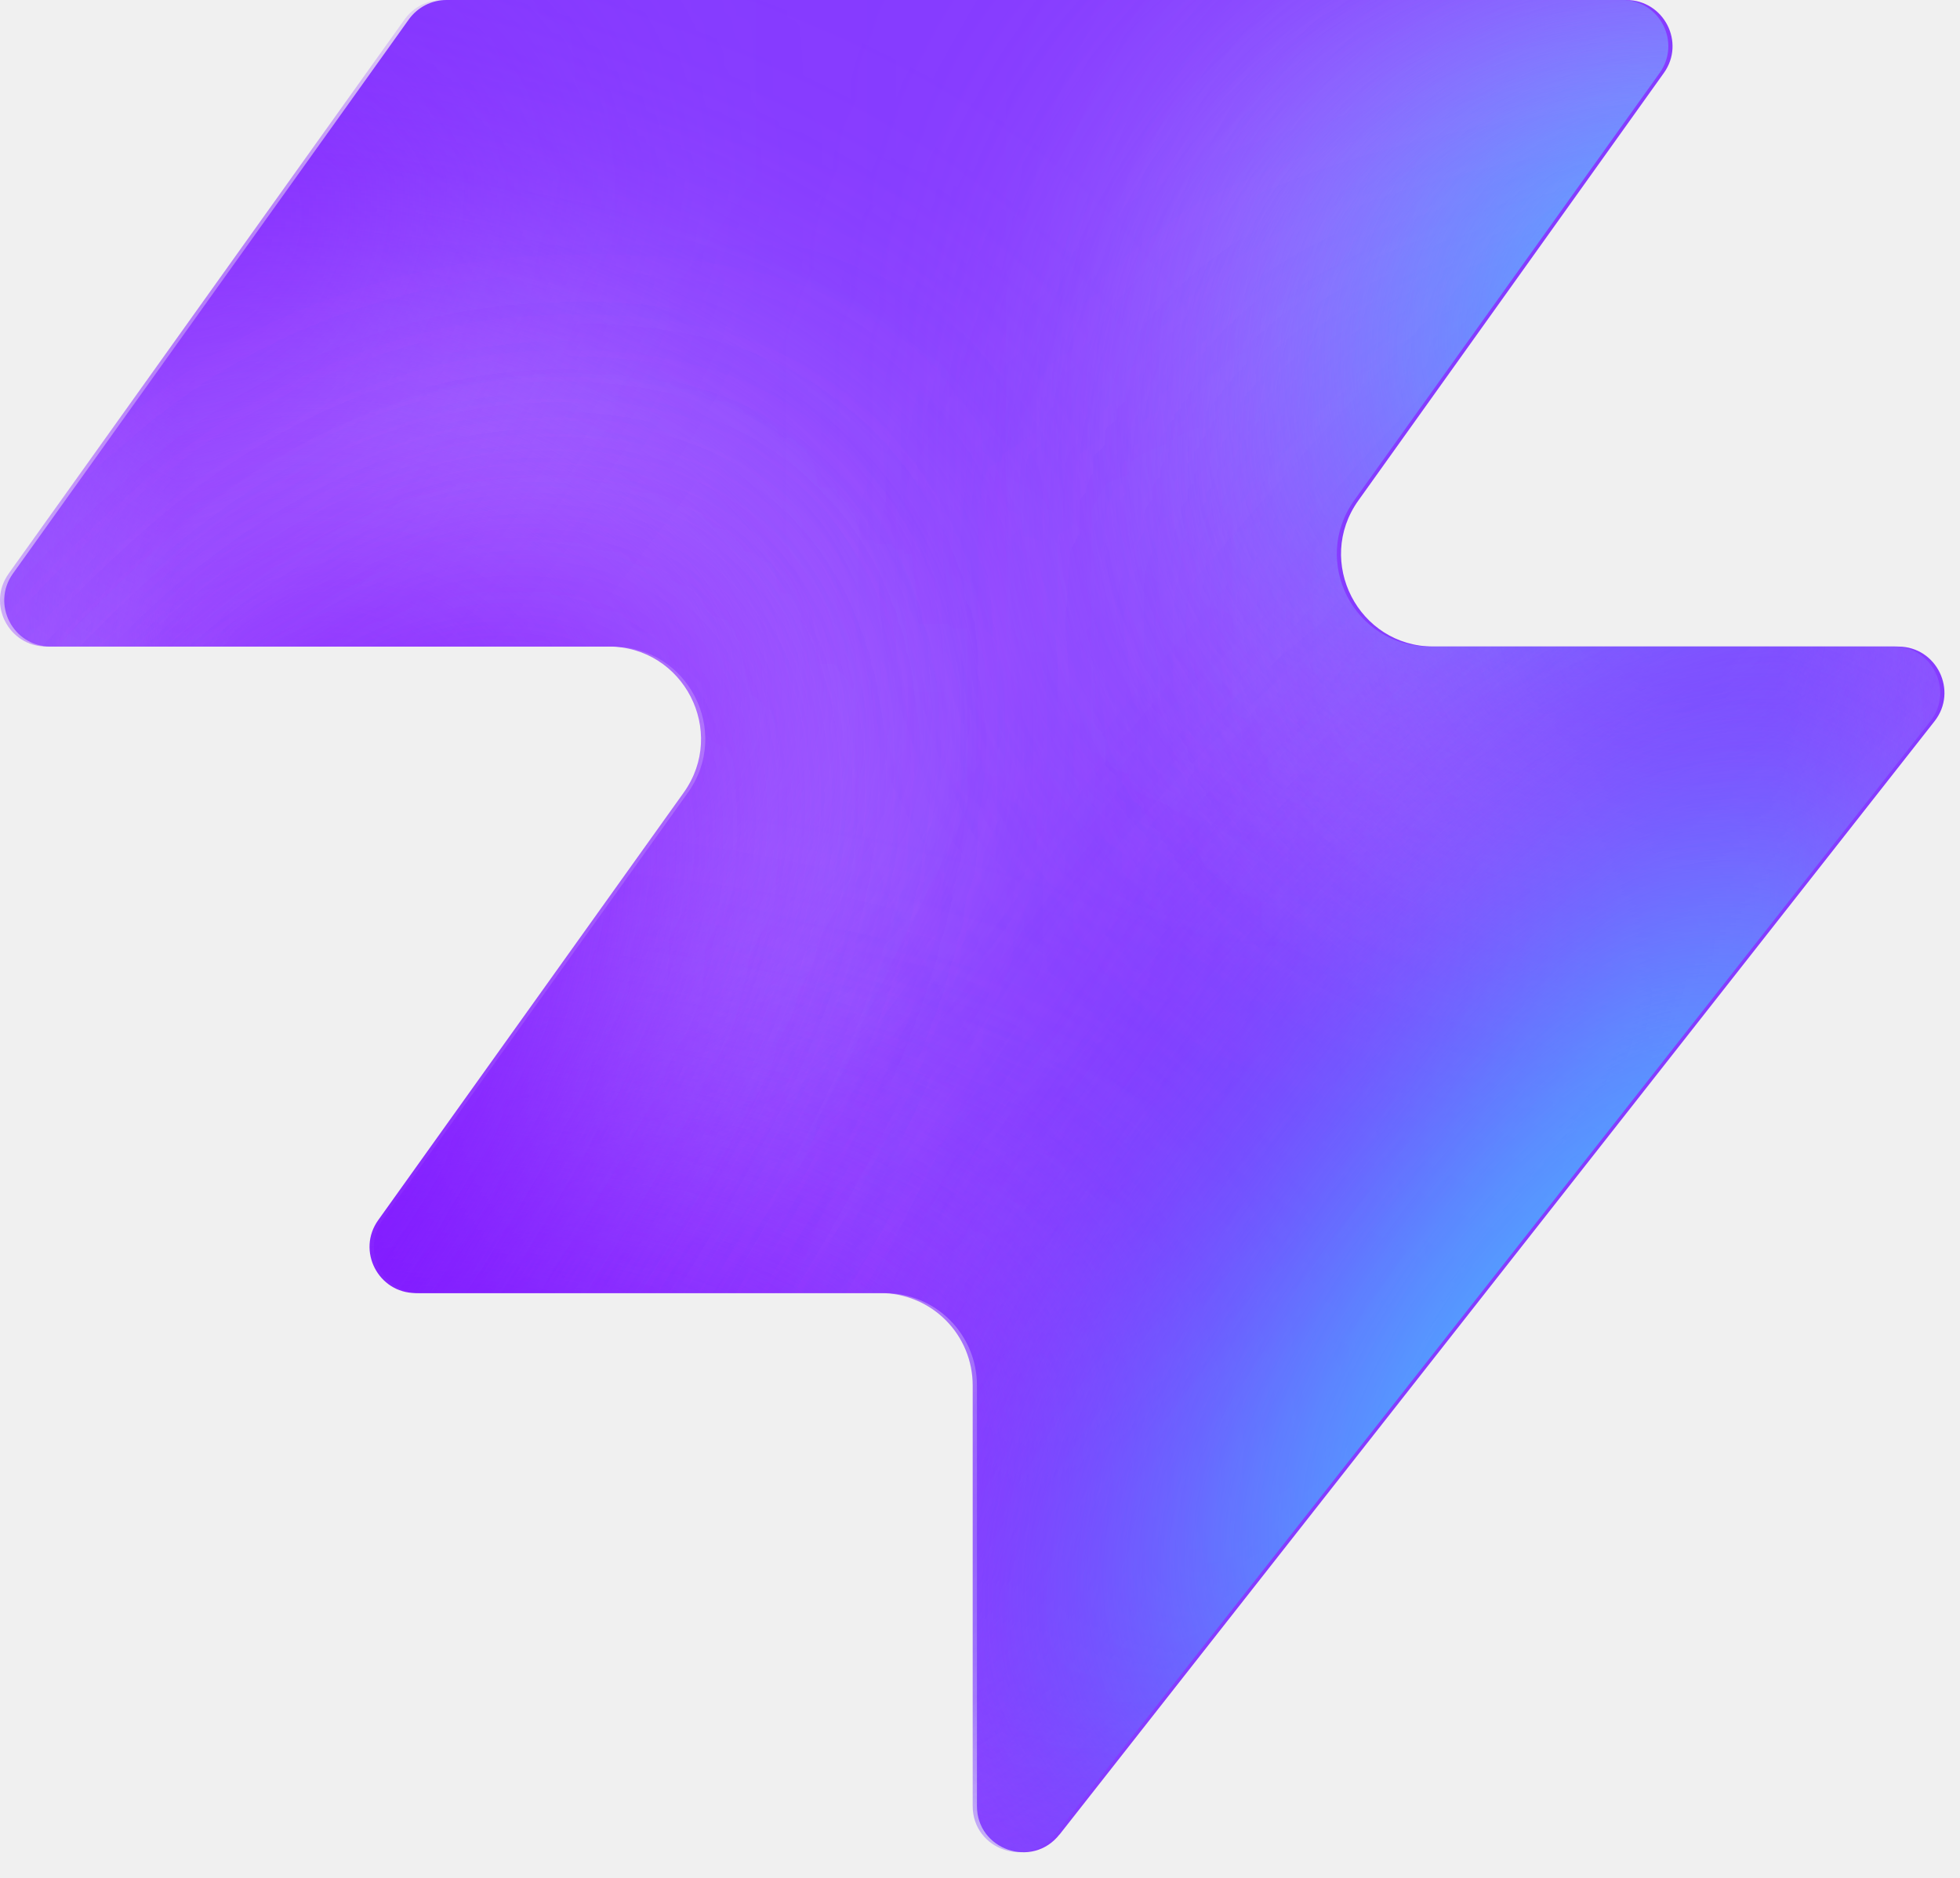
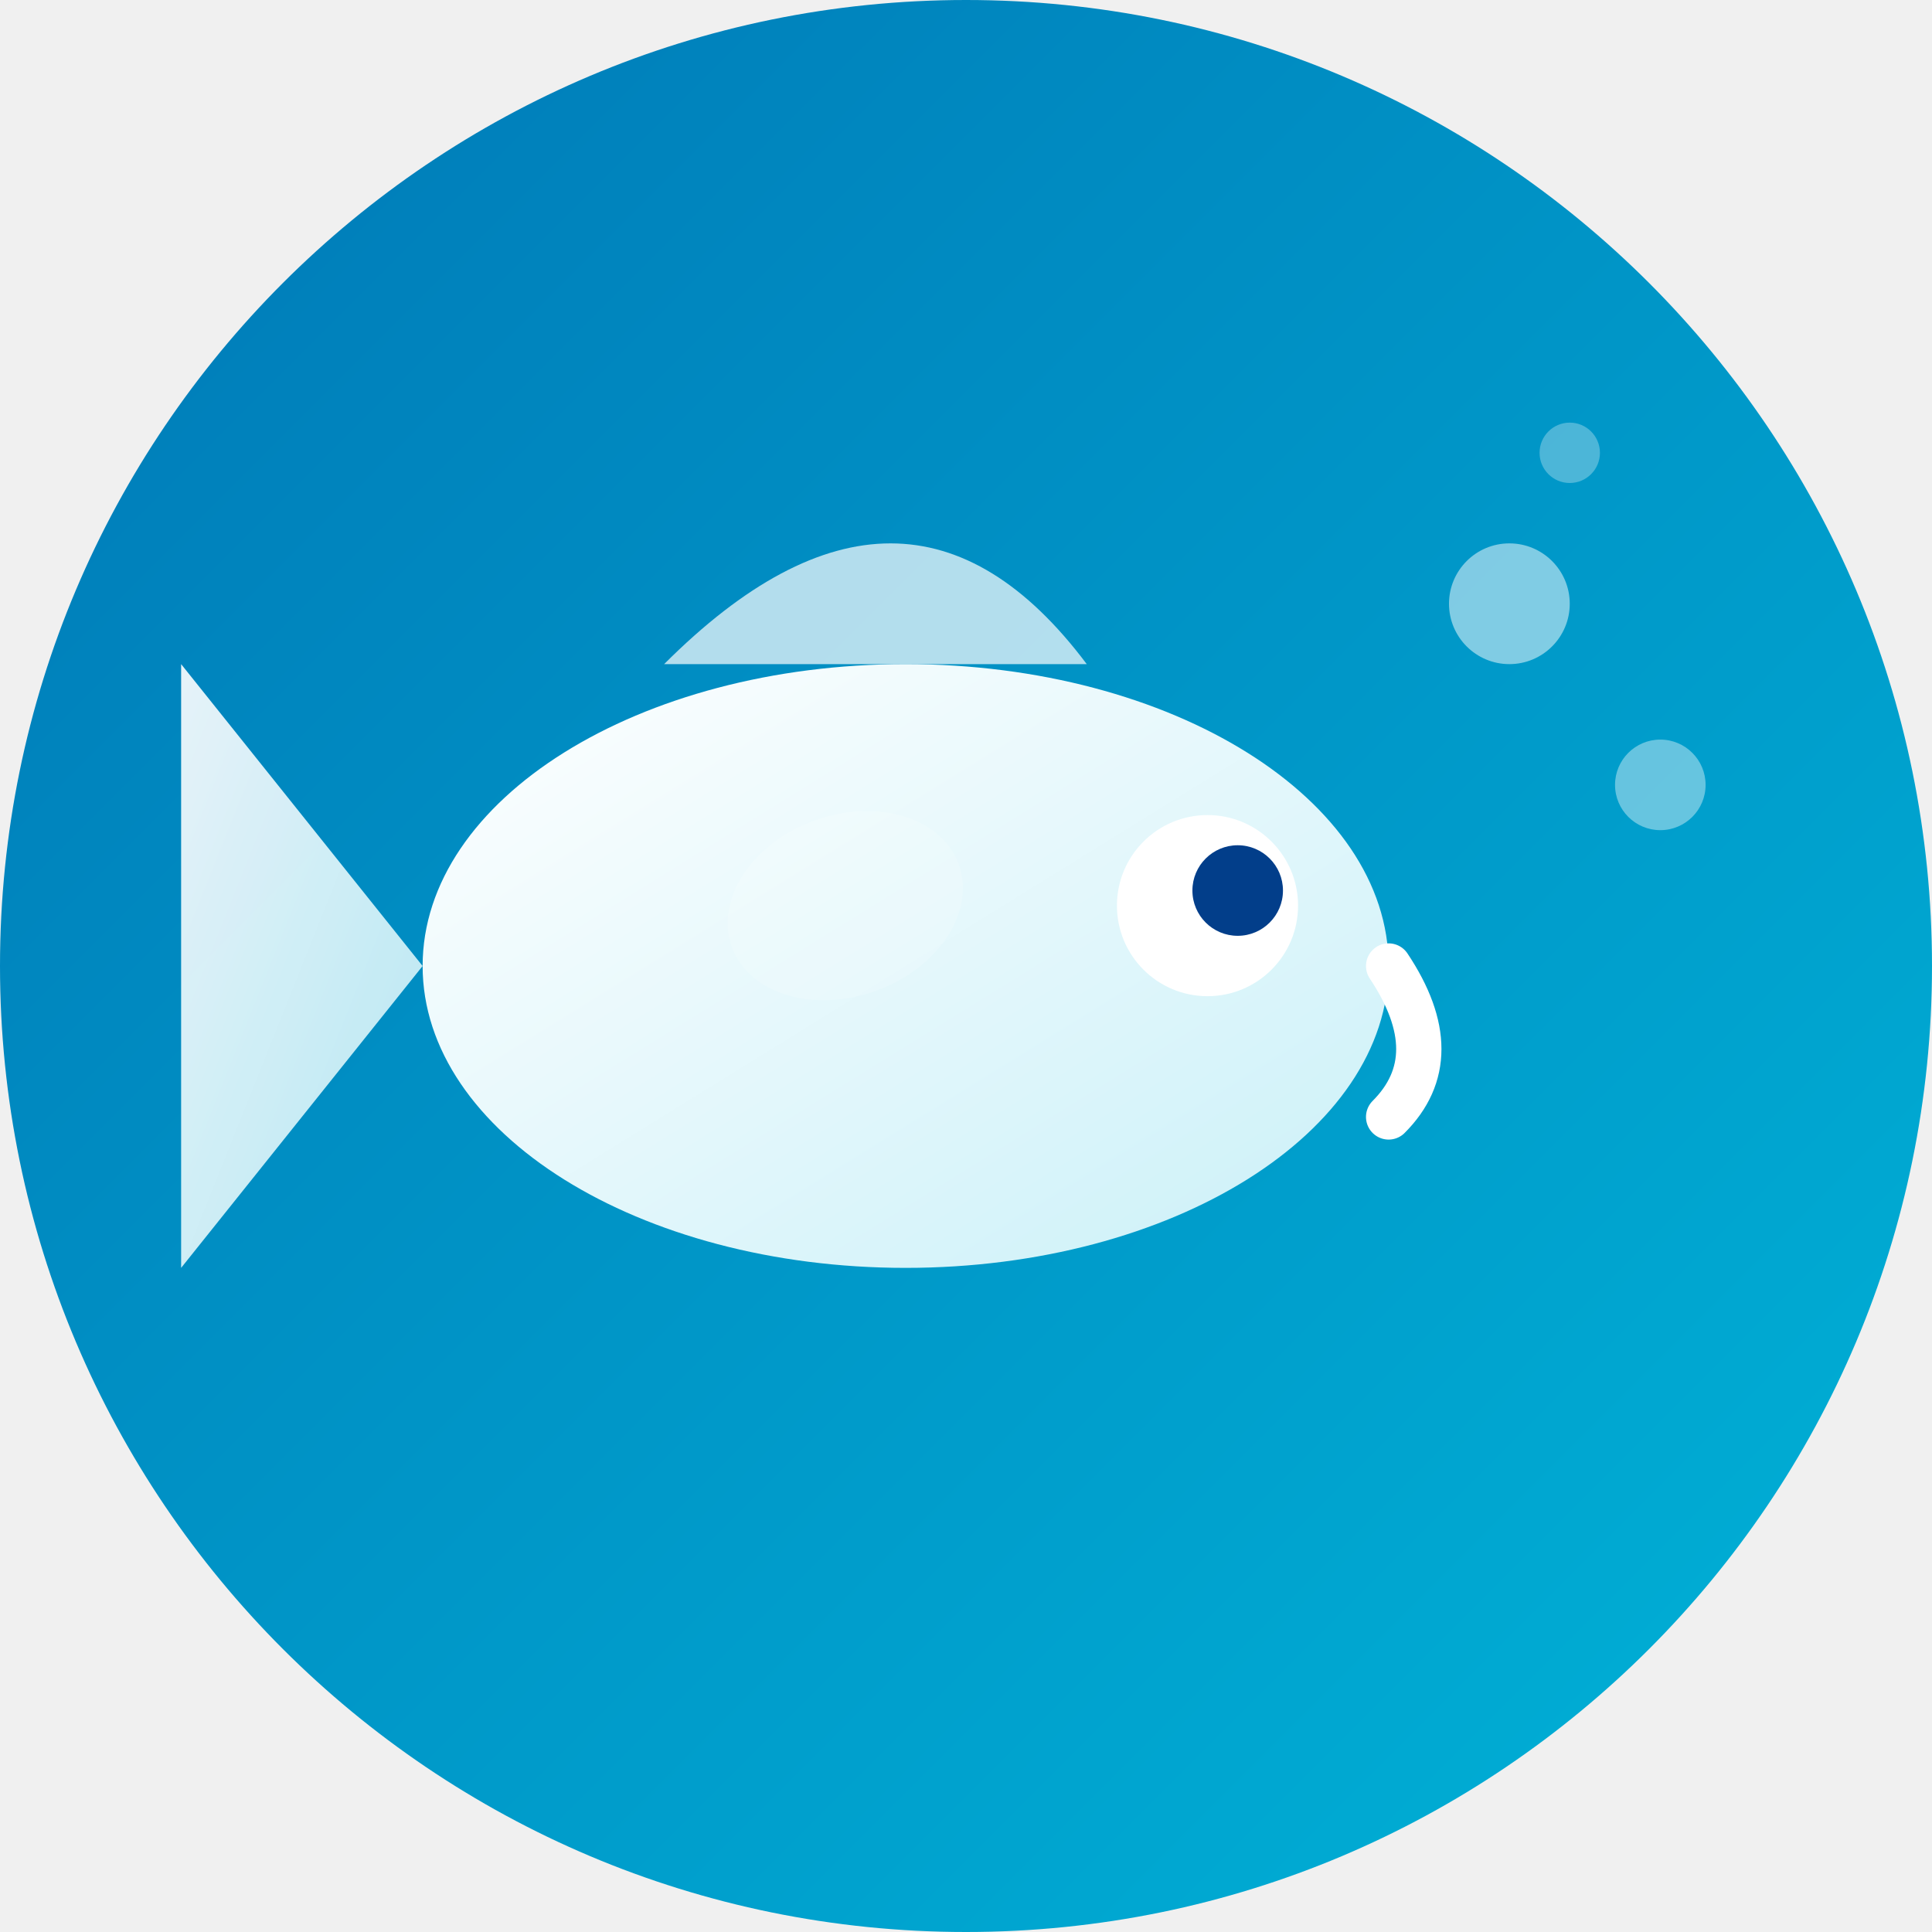
- <svg xmlns="http://www.w3.org/2000/svg" width="48" height="46" fill="none" viewBox="0 0 48 46">
-   <path fill="#863bff" d="M25.946 44.938c-.664.845-2.021.375-2.021-.698V33.937a2.26 2.26 0 0 0-2.262-2.262H10.287c-.92 0-1.456-1.04-.92-1.788l7.48-10.471c1.07-1.497 0-3.578-1.842-3.578H1.237c-.92 0-1.456-1.04-.92-1.788L10.013.474c.214-.297.556-.474.92-.474h28.894c.92 0 1.456 1.04.92 1.788l-7.48 10.471c-1.07 1.498 0 3.579 1.842 3.579h11.377c.943 0 1.473 1.088.89 1.83L25.947 44.94z" style="fill:#863bff;fill:color(display-p3 .525 .23 1);fill-opacity:1" />
-   <mask id="a" width="48" height="46" x="0" y="0" maskUnits="userSpaceOnUse" style="mask-type:alpha">
-     <path fill="#000" d="M25.842 44.938c-.664.844-2.021.375-2.021-.698V33.937a2.26 2.26 0 0 0-2.262-2.262H10.183c-.92 0-1.456-1.04-.92-1.788l7.48-10.471c1.07-1.498 0-3.579-1.842-3.579H1.133c-.92 0-1.456-1.04-.92-1.787L9.91.473c.214-.297.556-.474.92-.474h28.894c.92 0 1.456 1.04.92 1.788l-7.48 10.471c-1.07 1.498 0 3.578 1.842 3.578h11.377c.943 0 1.473 1.088.89 1.832L25.843 44.94z" style="fill:#000;fill-opacity:1" />
-   </mask>
-   <g mask="url(#a)">
-     <g filter="url(#b)">
-       <ellipse cx="5.508" cy="14.704" fill="#ede6ff" rx="5.508" ry="14.704" style="fill:#ede6ff;fill:color(display-p3 .927 .903 1);fill-opacity:1" transform="matrix(.00324 1 1 -.00324 -4.47 31.516)" />
-     </g>
-     <g filter="url(#c)">
-       <ellipse cx="10.399" cy="29.851" fill="#ede6ff" rx="10.399" ry="29.851" style="fill:#ede6ff;fill:color(display-p3 .927 .903 1);fill-opacity:1" transform="matrix(.00324 1 1 -.00324 -39.328 7.883)" />
-     </g>
-     <g filter="url(#d)">
-       <ellipse cx="5.508" cy="30.487" fill="#7e14ff" rx="5.508" ry="30.487" style="fill:#7e14ff;fill:color(display-p3 .492 .077 1);fill-opacity:1" transform="rotate(89.814 -25.913 -14.639)scale(1 -1)" />
-     </g>
-     <g filter="url(#e)">
-       <ellipse cx="5.508" cy="30.599" fill="#7e14ff" rx="5.508" ry="30.599" style="fill:#7e14ff;fill:color(display-p3 .492 .077 1);fill-opacity:1" transform="rotate(89.814 -32.644 -3.334)scale(1 -1)" />
-     </g>
-     <g filter="url(#f)">
-       <ellipse cx="5.508" cy="30.599" fill="#7e14ff" rx="5.508" ry="30.599" style="fill:#7e14ff;fill:color(display-p3 .492 .077 1);fill-opacity:1" transform="matrix(.00324 1 1 -.00324 -34.34 30.47)" />
-     </g>
-     <g filter="url(#g)">
-       <ellipse cx="14.072" cy="22.078" fill="#ede6ff" rx="14.072" ry="22.078" style="fill:#ede6ff;fill:color(display-p3 .927 .903 1);fill-opacity:1" transform="rotate(93.35 24.506 48.493)scale(-1 1)" />
-     </g>
-     <g filter="url(#h)">
-       <ellipse cx="3.47" cy="21.501" fill="#7e14ff" rx="3.47" ry="21.501" style="fill:#7e14ff;fill:color(display-p3 .492 .077 1);fill-opacity:1" transform="rotate(89.009 28.708 47.59)scale(-1 1)" />
-     </g>
-     <g filter="url(#i)">
-       <ellipse cx="3.47" cy="21.501" fill="#7e14ff" rx="3.47" ry="21.501" style="fill:#7e14ff;fill:color(display-p3 .492 .077 1);fill-opacity:1" transform="rotate(89.009 28.708 47.59)scale(-1 1)" />
-     </g>
-     <g filter="url(#j)">
-       <ellipse cx=".387" cy="8.972" fill="#7e14ff" rx="4.407" ry="29.108" style="fill:#7e14ff;fill:color(display-p3 .492 .077 1);fill-opacity:1" transform="rotate(39.51 .387 8.972)" />
-     </g>
-     <g filter="url(#k)">
-       <ellipse cx="47.523" cy="-6.092" fill="#7e14ff" rx="4.407" ry="29.108" style="fill:#7e14ff;fill:color(display-p3 .492 .077 1);fill-opacity:1" transform="rotate(37.892 47.523 -6.092)" />
-     </g>
-     <g filter="url(#l)">
-       <ellipse cx="41.412" cy="6.333" fill="#47bfff" rx="5.971" ry="9.665" style="fill:#47bfff;fill:color(display-p3 .28 .748 1);fill-opacity:1" transform="rotate(37.892 41.412 6.333)" />
-     </g>
-     <g filter="url(#m)">
-       <ellipse cx="-1.879" cy="38.332" fill="#7e14ff" rx="4.407" ry="29.108" style="fill:#7e14ff;fill:color(display-p3 .492 .077 1);fill-opacity:1" transform="rotate(37.892 -1.88 38.332)" />
-     </g>
-     <g filter="url(#n)">
-       <ellipse cx="-1.879" cy="38.332" fill="#7e14ff" rx="4.407" ry="29.108" style="fill:#7e14ff;fill:color(display-p3 .492 .077 1);fill-opacity:1" transform="rotate(37.892 -1.88 38.332)" />
-     </g>
-     <g filter="url(#o)">
-       <ellipse cx="35.651" cy="29.907" fill="#7e14ff" rx="4.407" ry="29.108" style="fill:#7e14ff;fill:color(display-p3 .492 .077 1);fill-opacity:1" transform="rotate(37.892 35.651 29.907)" />
-     </g>
-     <g filter="url(#p)">
-       <ellipse cx="38.418" cy="32.4" fill="#47bfff" rx="5.971" ry="15.297" style="fill:#47bfff;fill:color(display-p3 .28 .748 1);fill-opacity:1" transform="rotate(37.892 38.418 32.4)" />
-     </g>
-   </g>
+ <svg xmlns="http://www.w3.org/2000/svg" viewBox="0 0 64 64" width="64" height="64">
  <defs>
-     <filter id="b" width="60.045" height="41.654" x="-19.77" y="16.149" color-interpolation-filters="sRGB" filterUnits="userSpaceOnUse">
-       <feFlood flood-opacity="0" result="BackgroundImageFix" />
-       <feBlend in="SourceGraphic" in2="BackgroundImageFix" result="shape" />
-       <feGaussianBlur result="effect1_foregroundBlur_2002_17158" stdDeviation="7.659" />
-     </filter>
-     <filter id="c" width="90.34" height="51.437" x="-54.613" y="-7.533" color-interpolation-filters="sRGB" filterUnits="userSpaceOnUse">
-       <feFlood flood-opacity="0" result="BackgroundImageFix" />
-       <feBlend in="SourceGraphic" in2="BackgroundImageFix" result="shape" />
-       <feGaussianBlur result="effect1_foregroundBlur_2002_17158" stdDeviation="7.659" />
-     </filter>
-     <filter id="d" width="79.355" height="29.4" x="-49.64" y="2.03" color-interpolation-filters="sRGB" filterUnits="userSpaceOnUse">
-       <feFlood flood-opacity="0" result="BackgroundImageFix" />
-       <feBlend in="SourceGraphic" in2="BackgroundImageFix" result="shape" />
-       <feGaussianBlur result="effect1_foregroundBlur_2002_17158" stdDeviation="4.596" />
-     </filter>
-     <filter id="e" width="79.579" height="29.4" x="-45.045" y="20.029" color-interpolation-filters="sRGB" filterUnits="userSpaceOnUse">
-       <feFlood flood-opacity="0" result="BackgroundImageFix" />
-       <feBlend in="SourceGraphic" in2="BackgroundImageFix" result="shape" />
-       <feGaussianBlur result="effect1_foregroundBlur_2002_17158" stdDeviation="4.596" />
-     </filter>
-     <filter id="f" width="79.579" height="29.4" x="-43.513" y="21.178" color-interpolation-filters="sRGB" filterUnits="userSpaceOnUse">
-       <feFlood flood-opacity="0" result="BackgroundImageFix" />
-       <feBlend in="SourceGraphic" in2="BackgroundImageFix" result="shape" />
-       <feGaussianBlur result="effect1_foregroundBlur_2002_17158" stdDeviation="4.596" />
-     </filter>
-     <filter id="g" width="74.749" height="58.852" x="15.756" y="-17.901" color-interpolation-filters="sRGB" filterUnits="userSpaceOnUse">
-       <feFlood flood-opacity="0" result="BackgroundImageFix" />
-       <feBlend in="SourceGraphic" in2="BackgroundImageFix" result="shape" />
-       <feGaussianBlur result="effect1_foregroundBlur_2002_17158" stdDeviation="7.659" />
-     </filter>
-     <filter id="h" width="61.377" height="25.362" x="23.548" y="2.284" color-interpolation-filters="sRGB" filterUnits="userSpaceOnUse">
-       <feFlood flood-opacity="0" result="BackgroundImageFix" />
-       <feBlend in="SourceGraphic" in2="BackgroundImageFix" result="shape" />
-       <feGaussianBlur result="effect1_foregroundBlur_2002_17158" stdDeviation="4.596" />
-     </filter>
-     <filter id="i" width="61.377" height="25.362" x="23.548" y="2.284" color-interpolation-filters="sRGB" filterUnits="userSpaceOnUse">
-       <feFlood flood-opacity="0" result="BackgroundImageFix" />
-       <feBlend in="SourceGraphic" in2="BackgroundImageFix" result="shape" />
-       <feGaussianBlur result="effect1_foregroundBlur_2002_17158" stdDeviation="4.596" />
-     </filter>
-     <filter id="j" width="56.045" height="63.649" x="-27.636" y="-22.853" color-interpolation-filters="sRGB" filterUnits="userSpaceOnUse">
-       <feFlood flood-opacity="0" result="BackgroundImageFix" />
-       <feBlend in="SourceGraphic" in2="BackgroundImageFix" result="shape" />
-       <feGaussianBlur result="effect1_foregroundBlur_2002_17158" stdDeviation="4.596" />
-     </filter>
-     <filter id="k" width="54.814" height="64.646" x="20.116" y="-38.415" color-interpolation-filters="sRGB" filterUnits="userSpaceOnUse">
-       <feFlood flood-opacity="0" result="BackgroundImageFix" />
-       <feBlend in="SourceGraphic" in2="BackgroundImageFix" result="shape" />
-       <feGaussianBlur result="effect1_foregroundBlur_2002_17158" stdDeviation="4.596" />
-     </filter>
-     <filter id="l" width="33.541" height="35.313" x="24.641" y="-11.323" color-interpolation-filters="sRGB" filterUnits="userSpaceOnUse">
-       <feFlood flood-opacity="0" result="BackgroundImageFix" />
-       <feBlend in="SourceGraphic" in2="BackgroundImageFix" result="shape" />
-       <feGaussianBlur result="effect1_foregroundBlur_2002_17158" stdDeviation="4.596" />
-     </filter>
-     <filter id="m" width="54.814" height="64.646" x="-29.286" y="6.009" color-interpolation-filters="sRGB" filterUnits="userSpaceOnUse">
-       <feFlood flood-opacity="0" result="BackgroundImageFix" />
-       <feBlend in="SourceGraphic" in2="BackgroundImageFix" result="shape" />
-       <feGaussianBlur result="effect1_foregroundBlur_2002_17158" stdDeviation="4.596" />
-     </filter>
-     <filter id="n" width="54.814" height="64.646" x="-29.286" y="6.009" color-interpolation-filters="sRGB" filterUnits="userSpaceOnUse">
-       <feFlood flood-opacity="0" result="BackgroundImageFix" />
-       <feBlend in="SourceGraphic" in2="BackgroundImageFix" result="shape" />
-       <feGaussianBlur result="effect1_foregroundBlur_2002_17158" stdDeviation="4.596" />
-     </filter>
-     <filter id="o" width="54.814" height="64.646" x="8.244" y="-2.416" color-interpolation-filters="sRGB" filterUnits="userSpaceOnUse">
-       <feFlood flood-opacity="0" result="BackgroundImageFix" />
-       <feBlend in="SourceGraphic" in2="BackgroundImageFix" result="shape" />
-       <feGaussianBlur result="effect1_foregroundBlur_2002_17158" stdDeviation="4.596" />
-     </filter>
-     <filter id="p" width="39.409" height="43.623" x="18.713" y="10.588" color-interpolation-filters="sRGB" filterUnits="userSpaceOnUse">
-       <feFlood flood-opacity="0" result="BackgroundImageFix" />
-       <feBlend in="SourceGraphic" in2="BackgroundImageFix" result="shape" />
-       <feGaussianBlur result="effect1_foregroundBlur_2002_17158" stdDeviation="4.596" />
-     </filter>
+     <linearGradient id="bgGrad" x1="0%" y1="0%" x2="100%" y2="100%">
+       <stop offset="0%" style="stop-color:#0077b6;stop-opacity:1" />
+       <stop offset="100%" style="stop-color:#00b4d8;stop-opacity:1" />
+     </linearGradient>
+     <linearGradient id="fishGrad" x1="0%" y1="0%" x2="100%" y2="100%">
+       <stop offset="0%" style="stop-color:#ffffff;stop-opacity:1" />
+       <stop offset="100%" style="stop-color:#caf0f8;stop-opacity:1" />
+     </linearGradient>
  </defs>
+   <circle cx="32" cy="32" r="32" fill="url(#bgGrad)" />
+   <ellipse cx="30" cy="32" rx="16" ry="10" fill="url(#fishGrad)" />
+   <polygon points="14,32 6,22 6,42" fill="url(#fishGrad)" opacity="0.9" />
+   <path d="M22,22 Q30,14 36,22" fill="white" opacity="0.7" />
+   <circle cx="40" cy="30" r="3" fill="white" />
+   <circle cx="41" cy="29.5" r="1.5" fill="#023e8a" />
+   <path d="M46,32 Q48,35 46,37" stroke="white" stroke-width="1.5" fill="none" stroke-linecap="round" />
+   <ellipse cx="28" cy="30" rx="4" ry="3" fill="white" opacity="0.15" transform="rotate(-20,28,30)" />
+   <circle cx="50" cy="20" r="2" fill="white" opacity="0.5" />
+   <circle cx="55" cy="26" r="1.5" fill="white" opacity="0.4" />
+   <circle cx="52" cy="15" r="1" fill="white" opacity="0.3" />
</svg>
